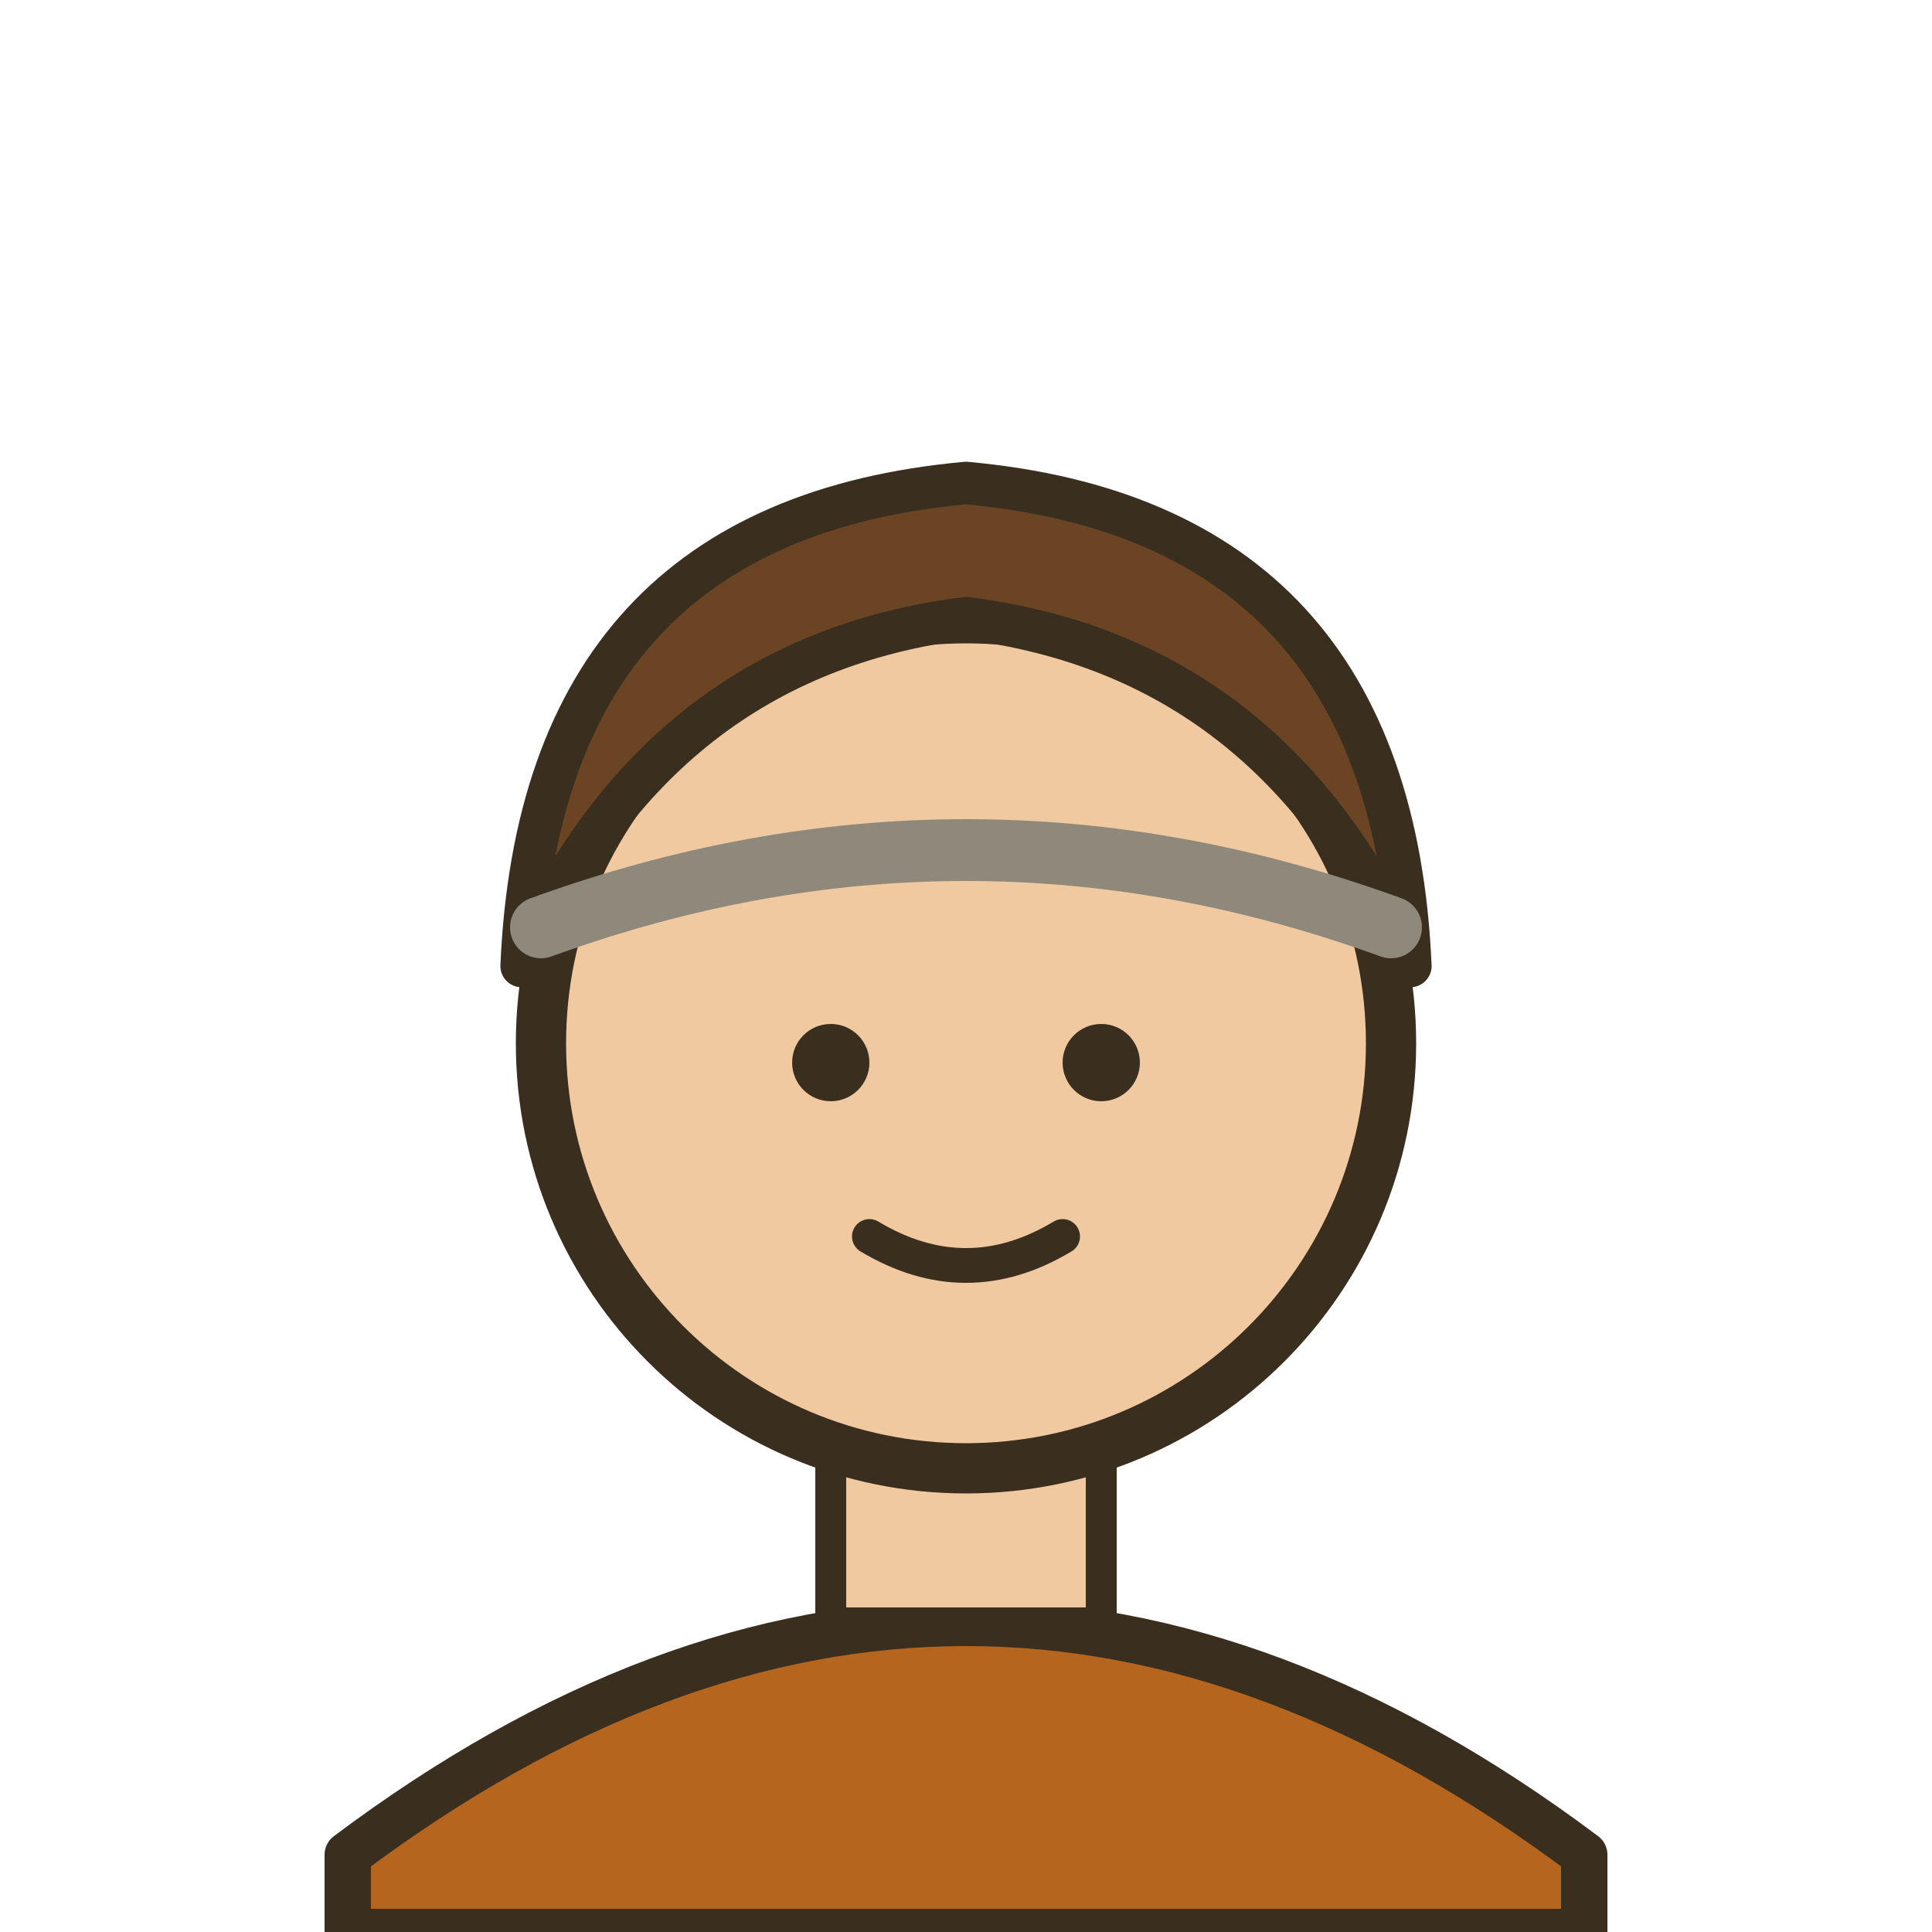
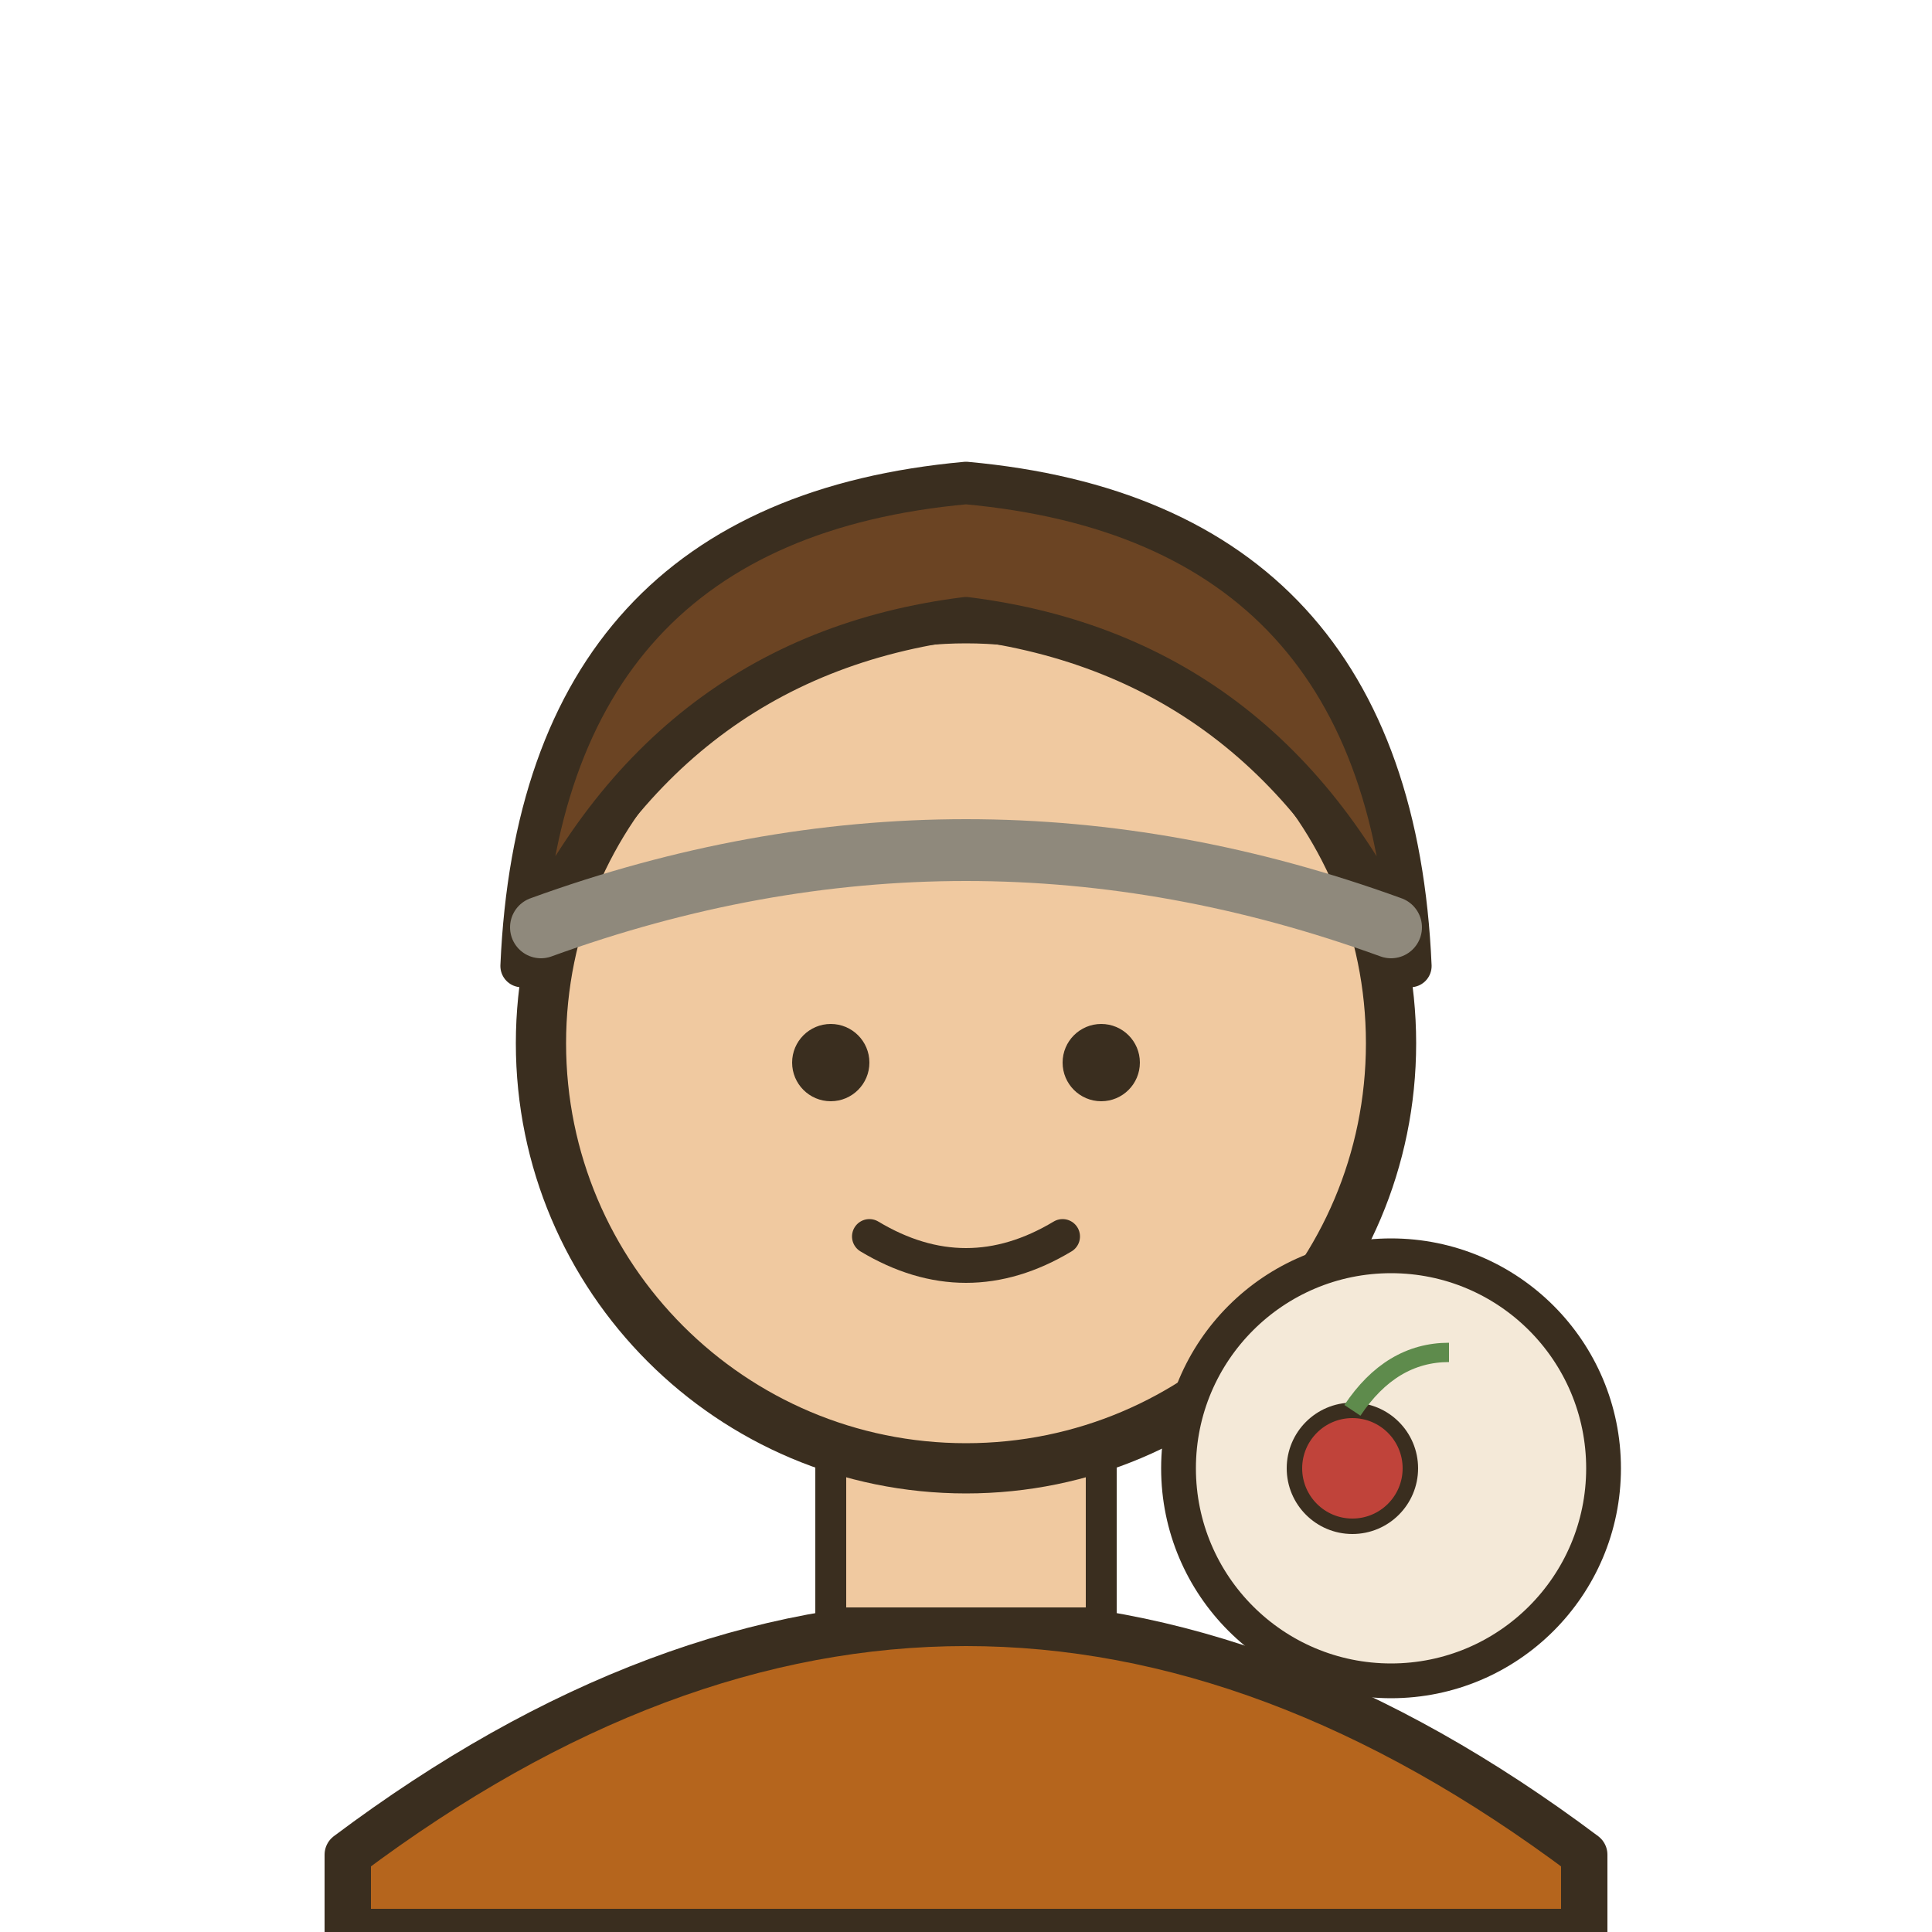
<svg xmlns="http://www.w3.org/2000/svg" viewBox="0 0 100 100" width="100" height="100" preserveAspectRatio="none">
  <path d="M 18 96 Q 50 72 82 96 L 82 100 L 18 100 Z" fill="#B5651D" stroke="#3A2E1F" stroke-width="2.4" stroke-linejoin="round" />
  <rect x="43" y="68" width="14" height="16" fill="#F0C9A0" stroke="#3A2E1F" stroke-width="1.6" />
  <circle cx="50" cy="54" r="22" fill="#F0C9A0" stroke="#3A2E1F" stroke-width="2.6" />
  <path d="M 27 50 Q 28 27 50 25 Q 72 27 73 50 Q 66 34 50 32 Q 34 34 27 50 Z" fill="#6B4423" stroke="#3A2E1F" stroke-width="2.2" stroke-linejoin="round" />
  <circle cx="43" cy="55" r="2" fill="#3A2E1F" />
  <circle cx="57" cy="55" r="2" fill="#3A2E1F" />
  <path d="M 45 64 Q 50 67 55 64" stroke="#3A2E1F" stroke-width="1.8" fill="none" stroke-linecap="round" />
  <path d="M 28 48 Q 50 40 72 48" stroke="#8F897C" stroke-width="3.2" fill="none" stroke-linecap="round" />
+   <circle cx="72" cy="76" r="11" fill="#F4E9D8" stroke="#3A2E1F" stroke-width="1.8" />
+   <g transform="translate(22 26)">
+     <circle cx="-2" cy="0" r="3" fill="#C0433A" stroke="#3A2E1F" stroke-width="0.8" transform="translate(50 50)" />
+     <path d="M -2 -3 Q 0 -6 3 -6" fill="none" stroke="#5E8B4C" stroke-width="1" transform="translate(50 50)" />
+   </g>
</svg>
